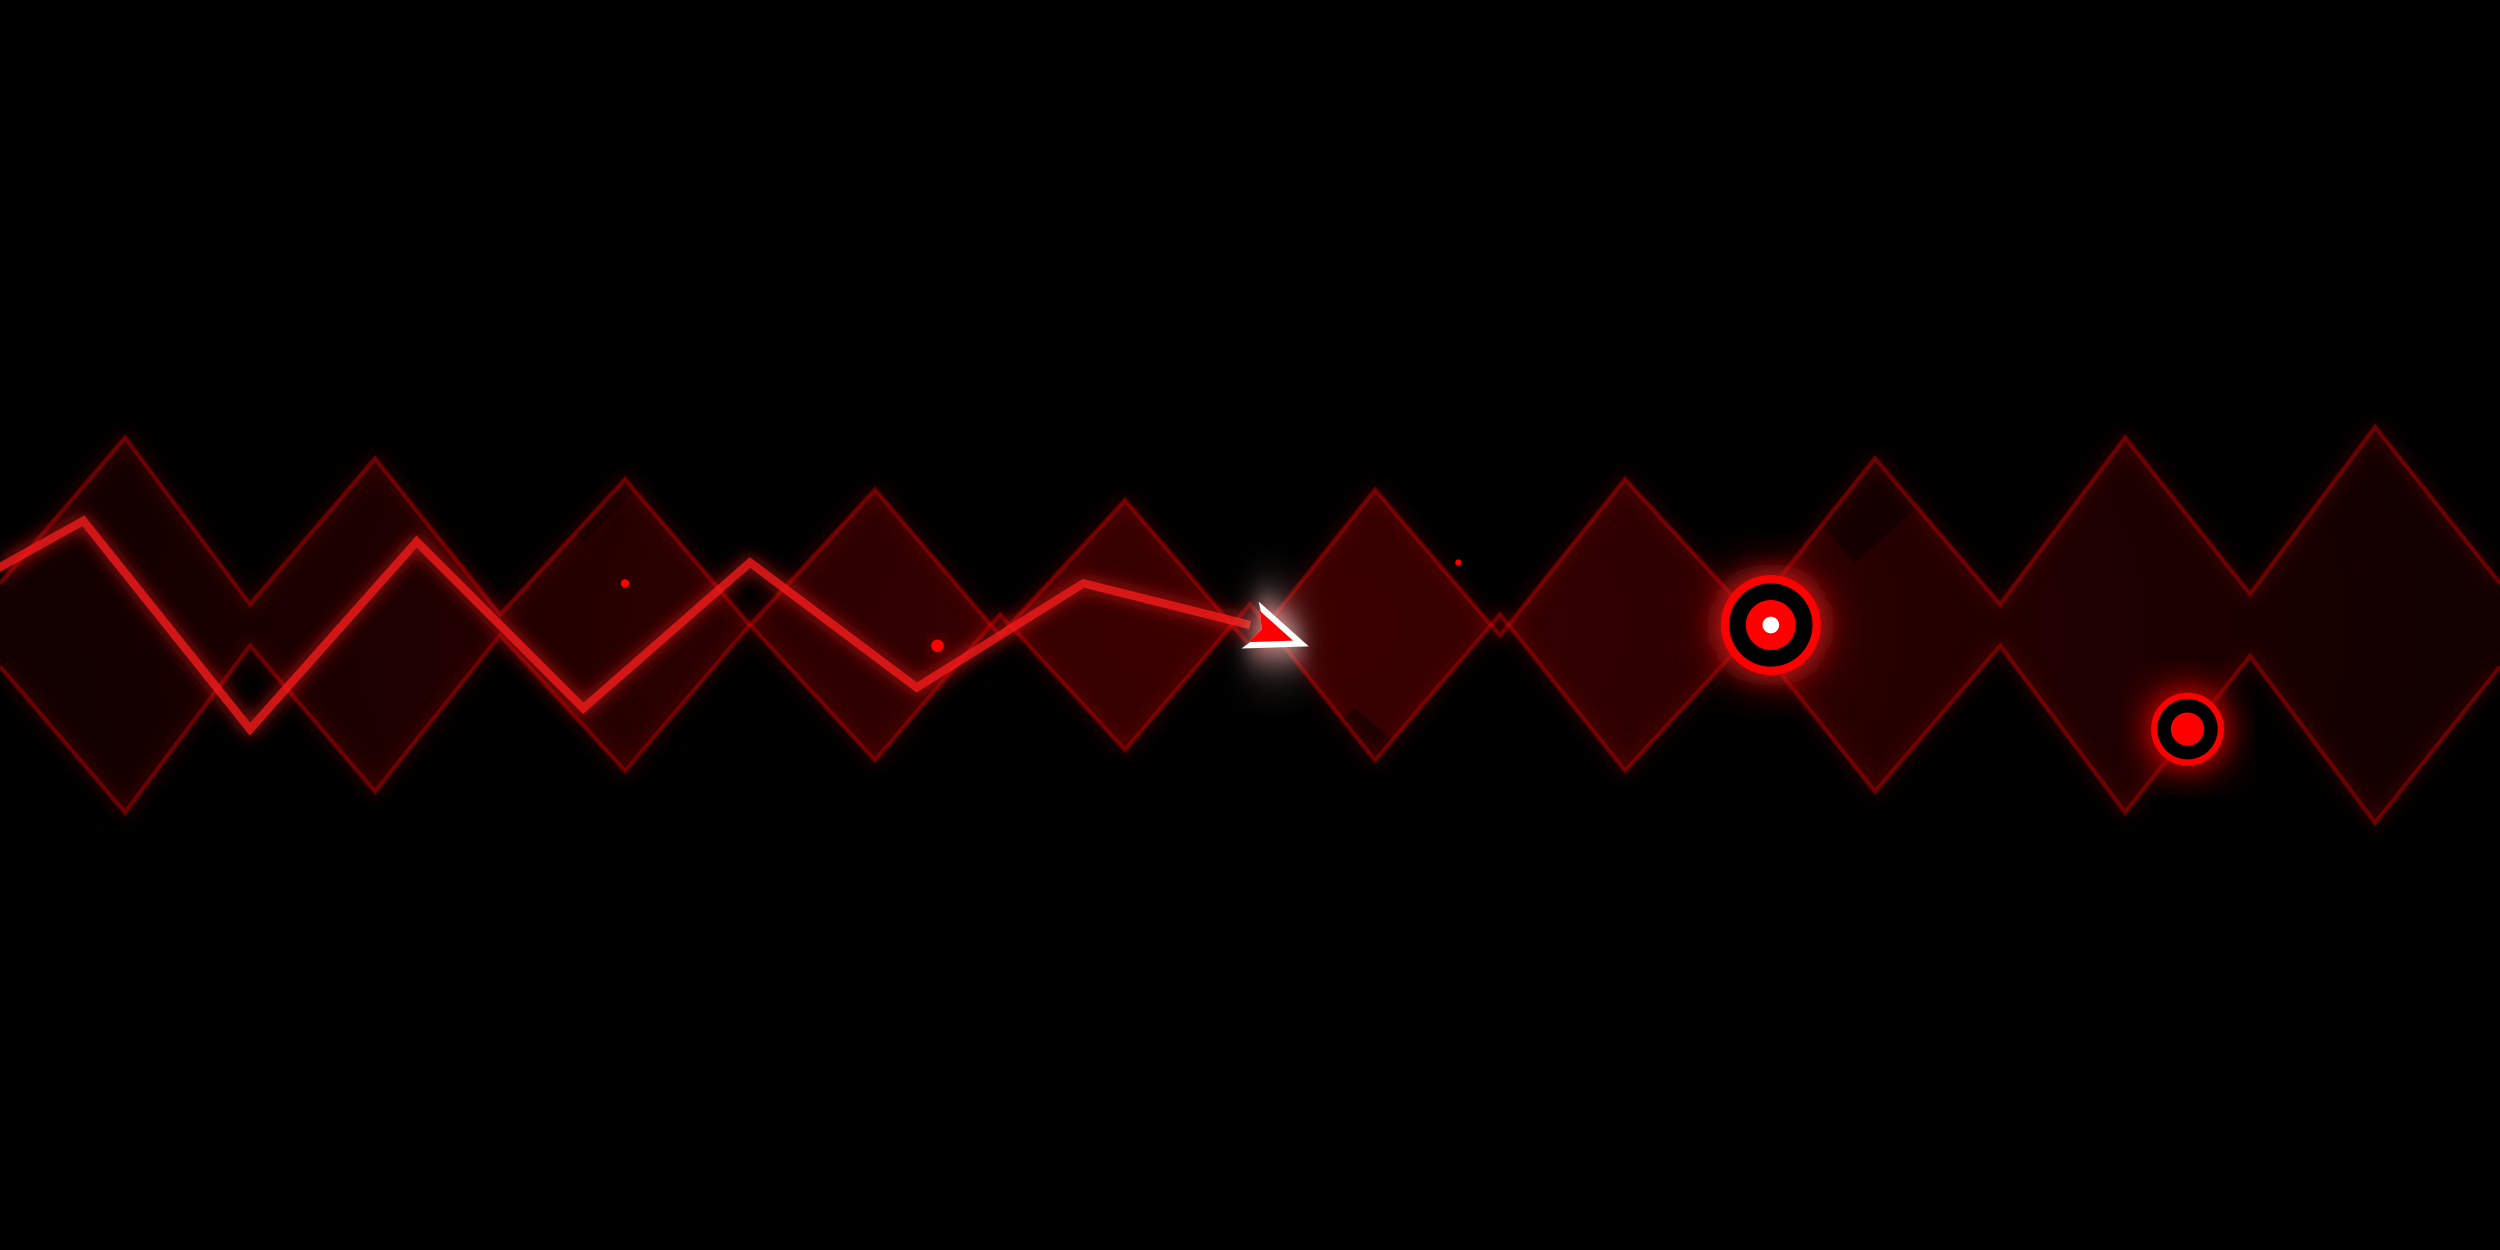
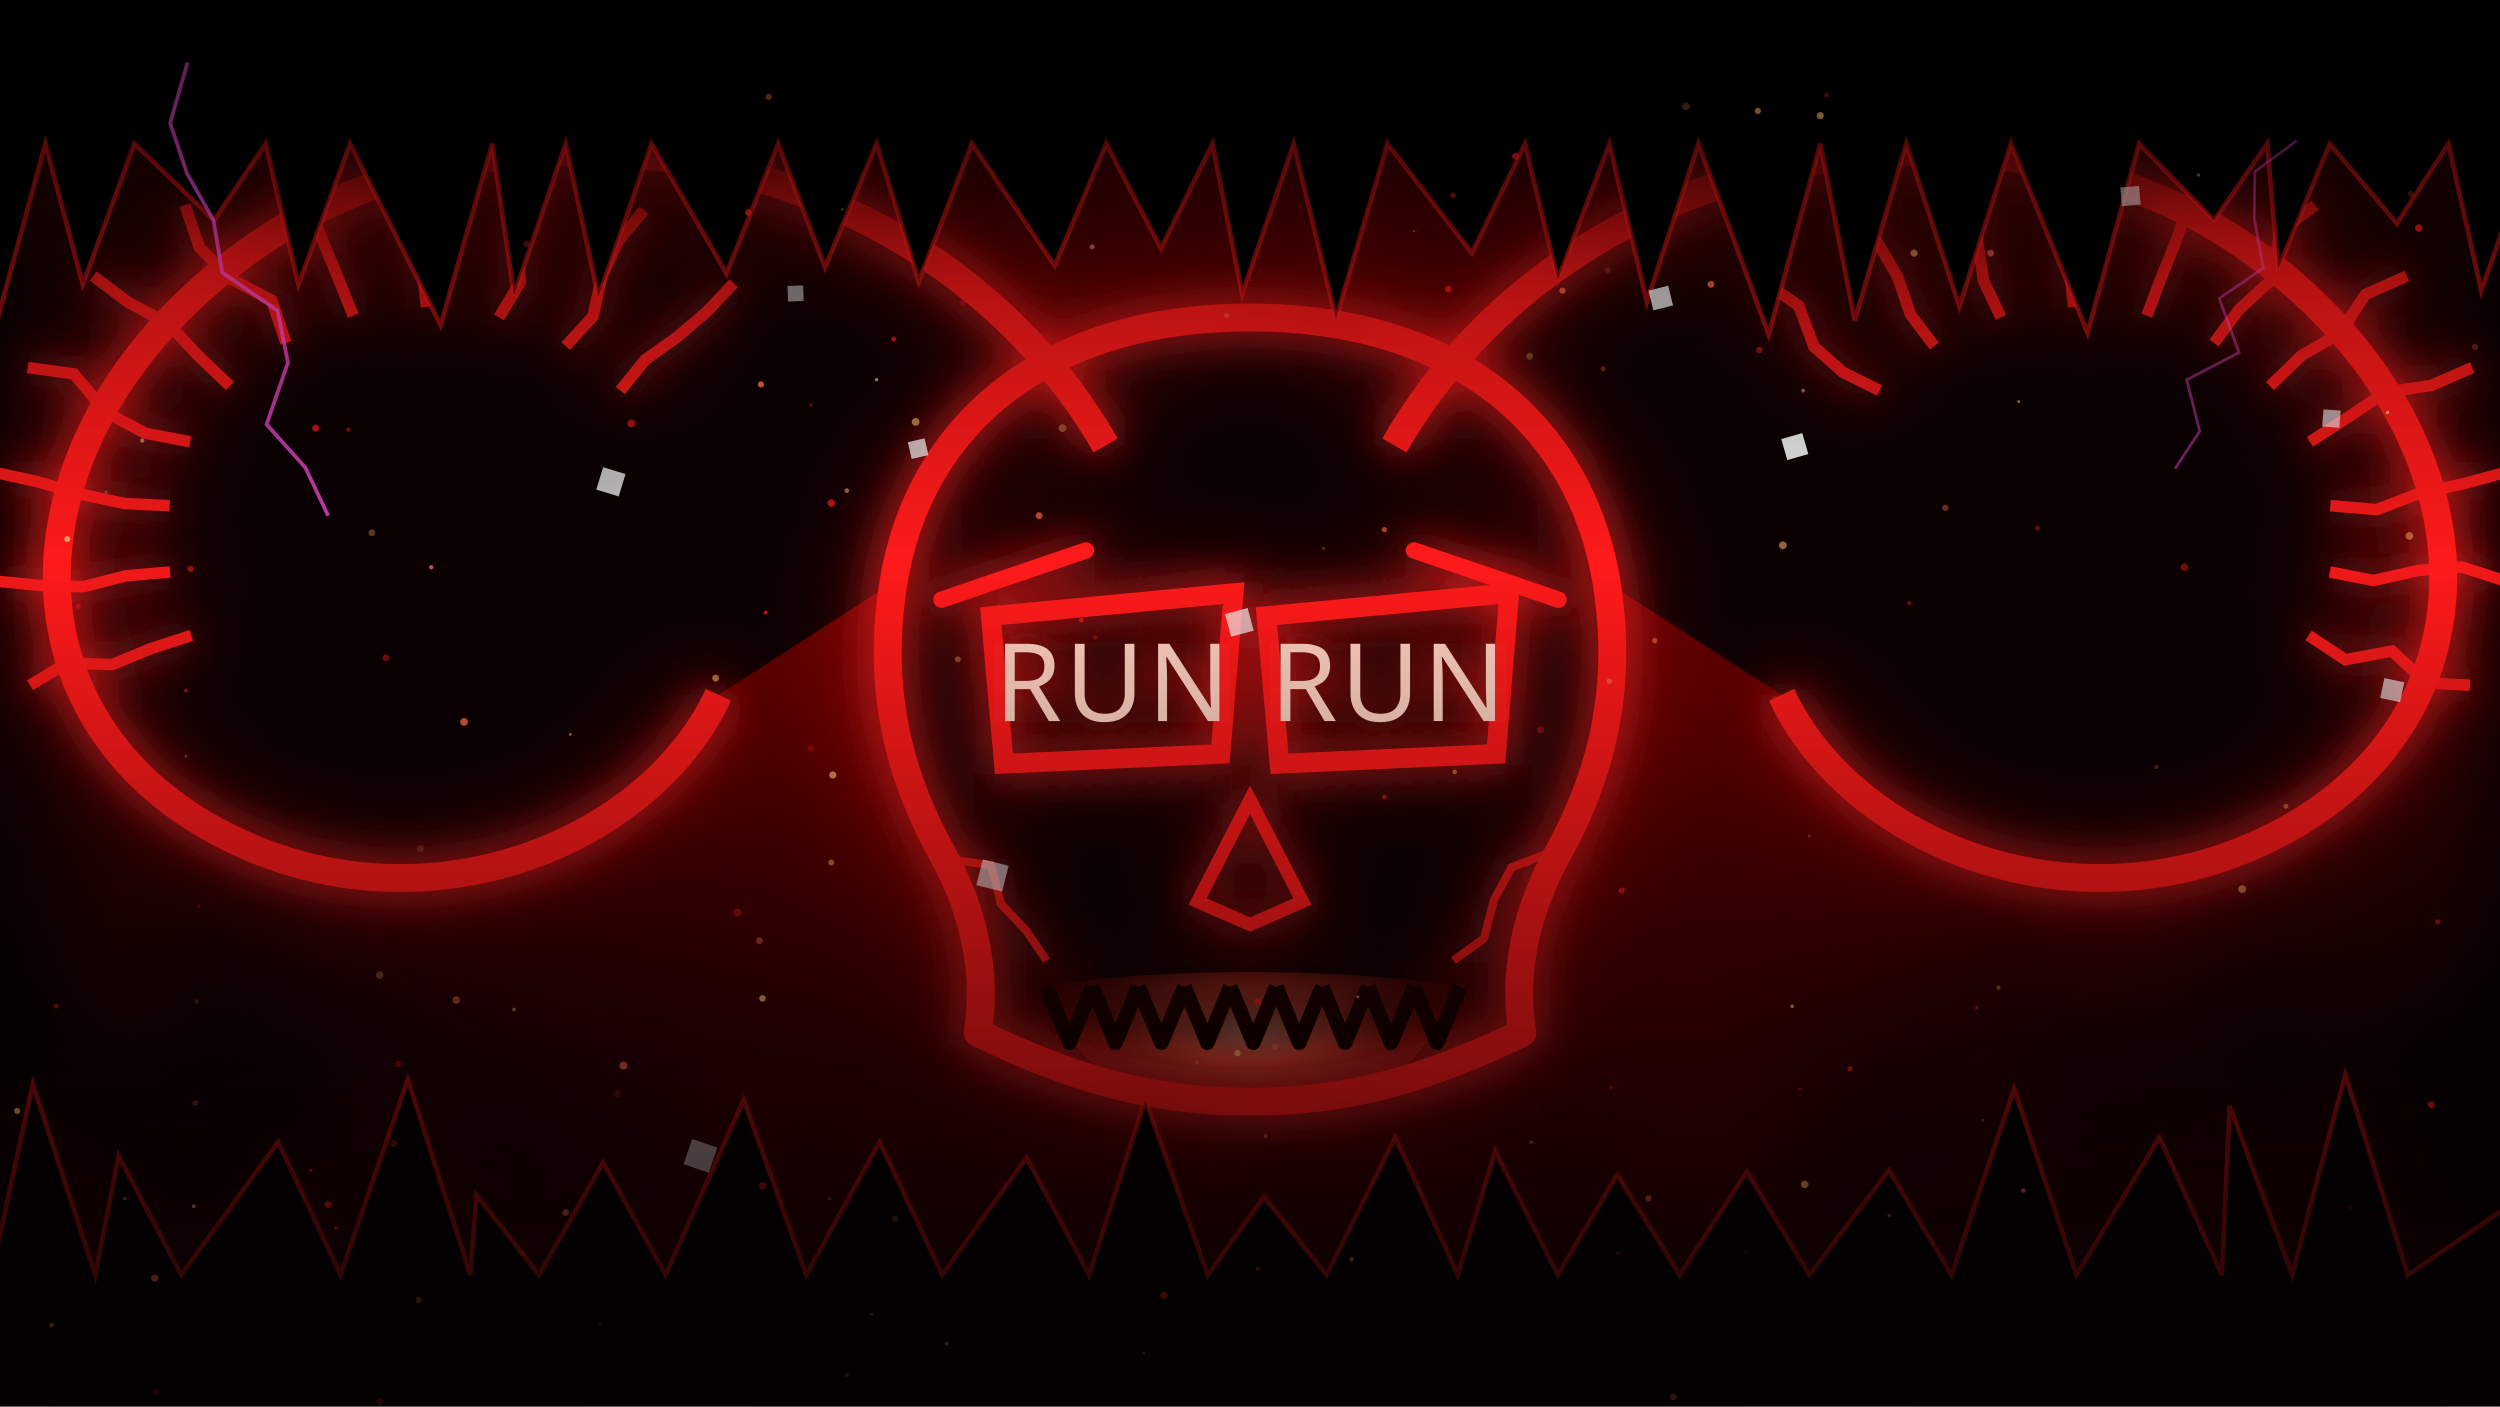
- <svg xmlns="http://www.w3.org/2000/svg" viewBox="0 0 1200 600" width="100%" height="100%">
+ <svg xmlns="http://www.w3.org/2000/svg" class="art art--slaughterhouse" viewBox="0 0 1600 900" preserveAspectRatio="xMidYMid slice" role="img" aria-label="A vast horned skull in red neon on black, the word RUN burning in each eye socket, jagged cave teeth closing in from above and below">
  <defs>
-     <radialGradient id="hellGlow" cx="50%" cy="50%" r="75%">
-       <stop offset="0%" stop-color="#3d0000" />
-       <stop offset="60%" stop-color="#140000" />
-       <stop offset="100%" stop-color="#050000" />
+     <radialGradient id="sh-glow" cx="50%" cy="46%" r="62%">
+       <stop offset="0%" stop-color="#e01414" stop-opacity="0.5" />
+       <stop offset="30%" stop-color="#8f0000" stop-opacity="0.62" />
+       <stop offset="66%" stop-color="#4a0006" stop-opacity="0.5" />
+       <stop offset="100%" stop-color="#000000" stop-opacity="0" />
    </radialGradient>
-     <filter id="neonGlow" x="-50%" y="-50%" width="200%" height="200%">
-       <feGaussianBlur in="SourceGraphic" stdDeviation="6" result="blur1" />
-       <feGaussianBlur in="SourceGraphic" stdDeviation="12" result="blur2" />
-       <feMerge>
-         <feMergeNode in="blur2" />
-         <feMergeNode in="blur1" />
-         <feMergeNode in="SourceGraphic" />
-       </feMerge>
+     <radialGradient id="sh-maw" cx="50%" cy="40%" r="60%">
+       <stop offset="0%" stop-color="#ffd0b0" />
+       <stop offset="34%" stop-color="#ff6a4a" />
+       <stop offset="100%" stop-color="#8f0000" stop-opacity="0.1" />
+     </radialGradient>
+     <linearGradient id="sh-vig" x1="0" y1="0" x2="0" y2="1">
+       <stop offset="0%" stop-color="#000000" stop-opacity="0.55" />
+       <stop offset="40%" stop-color="#000000" stop-opacity="0" />
+       <stop offset="100%" stop-color="#050101" stop-opacity="0.8" />
+     </linearGradient>
+     <filter id="sh-neon" x="-30%" y="-30%" width="160%" height="160%">
+       <feGaussianBlur stdDeviation="13" />
    </filter>
-     <filter id="trailGlow" x="-50%" y="-50%" width="200%" height="200%">
-       <feGaussianBlur in="SourceGraphic" stdDeviation="4" result="blur" />
-       <feMerge>
-         <feMergeNode in="blur" />
-         <feMergeNode in="SourceGraphic" />
-       </feMerge>
+     <filter id="sh-bloom" x="-40%" y="-40%" width="180%" height="180%">
+       <feGaussianBlur stdDeviation="30" />
+     </filter>
+     <filter id="sh-fine">
+       <feGaussianBlur stdDeviation="3" />
    </filter>
  </defs>
-   <rect width="1200" height="600" fill="url(#hellGlow)" />
-   <path d="M0,0 L0,220 L150,140 L280,260 L420,120 L580,250 L750,110 L890,270 L1050,130 L1200,240 L1200,0 Z" fill="#080000" opacity="0.6" />
-   <path d="M0,600 L0,380 L180,470 L320,350 L480,490 L650,340 L820,480 L960,350 L1100,470 L1200,360 L1200,600 Z" fill="#080000" opacity="0.6" />
-   <path d="M0,0 L0,280 L60,210 L120,290 L180,220 L240,295 L300,230 L360,300 L420,235 L480,305 L540,240 L600,310 L660,235 L720,305 L780,230 L840,295 L900,220 L960,290 L1020,210 L1080,285 L1140,205 L1200,280 L1200,0 Z" fill="#000000" />
-   <path d="M0,600 L0,320 L60,390 L120,310 L180,380 L240,305 L300,370 L360,300 L420,365 L480,295 L540,360 L600,290 L660,365 L720,295 L780,370 L840,305 L900,380 L960,310 L1020,390 L1080,315 L1140,395 L1200,320 L1200,600 Z" fill="#000000" />
-   <path d="M0,280 L60,210 L120,290 L180,220 L240,295 L300,230 L360,300 L420,235 L480,305 L540,240 L600,310 L660,235 L720,305 L780,230 L840,295 L900,220 L960,290 L1020,210 L1080,285 L1140,205 L1200,280" fill="none" stroke="#ff0000" stroke-width="2" opacity="0.4" filter="url(#trailGlow)" />
-   <path d="M0,320 L60,390 L120,310 L180,380 L240,305 L300,370 L360,300 L420,365 L480,295 L540,360 L600,290 L660,365 L720,295 L780,370 L840,305 L900,380 L960,310 L1020,390 L1080,315 L1140,395 L1200,320" fill="none" stroke="#ff0000" stroke-width="2" opacity="0.4" filter="url(#trailGlow)" />
-   <g transform="translate(850, 300)" filter="url(#neonGlow)">
-     <circle cx="0" cy="0" r="22" fill="#000000" stroke="#ff0000" stroke-width="4" />
-     <circle cx="0" cy="0" r="12" fill="#ff0000" />
-     <circle cx="0" cy="0" r="4" fill="#ffffff" />
-   </g>
-   <g transform="translate(1050, 350)" filter="url(#neonGlow)">
-     <circle cx="0" cy="0" r="16" fill="#000000" stroke="#ff0000" stroke-width="3" />
-     <circle cx="0" cy="0" r="8" fill="#ff0000" />
-   </g>
-   <polyline points="-50,300 40,250 120,350 200,260 280,340 360,270 440,330 520,280 600,300" fill="none" stroke="#ff1a1a" stroke-width="4" filter="url(#trailGlow)" opacity="0.8" />
-   <g transform="translate(600, 300) rotate(20)" filter="url(#neonGlow)">
-     <polygon points="0,-12 30,0 0,12 8,0" fill="#ffffff" />
-     <polygon points="2,-8 22,0 2,8 6,0" fill="#ff0000" />
-   </g>
-   <circle cx="300" cy="280" r="2" fill="#ff0000" filter="url(#neonGlow)" />
-   <circle cx="450" cy="310" r="3" fill="#ff0000" filter="url(#neonGlow)" />
-   <circle cx="700" cy="270" r="1.5" fill="#ff0000" filter="url(#neonGlow)" />
+   <rect width="1600" height="900" fill="#050101" />
+   <rect width="1600" height="900" fill="url(#sh-glow)" />
+   <g opacity="0.5" filter="url(#sh-bloom)">
+     <ellipse cx="77" cy="544" rx="34" ry="154" fill="#8f0000" opacity="0.33" />
+     <ellipse cx="1090" cy="711" rx="60" ry="100" fill="#8f0000" opacity="0.33" />
+     <ellipse cx="1547" cy="487" rx="82" ry="92" fill="#8f0000" opacity="0.14" />
+     <ellipse cx="688" cy="280" rx="90" ry="158" fill="#8f0000" opacity="0.20" />
+     <ellipse cx="862" cy="141" rx="47" ry="195" fill="#8f0000" opacity="0.34" />
+     <ellipse cx="450" cy="333" rx="45" ry="95" fill="#8f0000" opacity="0.30" />
+     <ellipse cx="237" cy="441" rx="36" ry="80" fill="#8f0000" opacity="0.29" />
+     <ellipse cx="556" cy="328" rx="41" ry="183" fill="#8f0000" opacity="0.34" />
+     <ellipse cx="226" cy="137" rx="56" ry="90" fill="#8f0000" opacity="0.14" />
+     <ellipse cx="1180" cy="511" rx="80" ry="129" fill="#8f0000" opacity="0.26" />
+     <ellipse cx="567" cy="421" rx="38" ry="124" fill="#8f0000" opacity="0.28" />
+     <ellipse cx="1518" cy="539" rx="80" ry="122" fill="#8f0000" opacity="0.26" />
+     <ellipse cx="605" cy="504" rx="77" ry="122" fill="#8f0000" opacity="0.17" />
+     <ellipse cx="1383" cy="588" rx="47" ry="105" fill="#8f0000" opacity="0.17" />
+   </g>
+   <g transform="translate(800,430) scale(1.05) translate(-800,-430)">
+     <path d="M712 292 C604 104 340 62 186 176 C32 290 34 476 198 540 C312 584 436 530 476 444 476 444 C444 512 330 552 234 508 C104 448 104 306 234 244 C378 176 596 232 692 356 Z" fill="#0b0102" />
+     <g transform="translate(1600,0) scale(-1,1)">
+       <path d="M712 292 C604 104 340 62 186 176 C32 290 34 476 198 540 C312 584 436 530 476 444 476 444 C444 512 330 552 234 508 C104 448 104 306 234 244 C378 176 596 232 692 356 Z" fill="#0b0102" />
+     </g>
+     <path d="M800 214 C672 214 596 282 582 380 C572 448 590 500 612 540 C632 576 640 614 634 650 C692 678 740 692 800 692 C860 692 908 678 966 650 C960 614 968 576 988 540 C1010 500 1028 448 1018 380 C1004 282 928 214 800 214 Z" fill="#0b0102" />
+     <path d="M642 396 L790 382 L782 480 L650 486 Z" fill="#050000" />
+     <path d="M810 396 L958 382 L950 480 L818 486 Z" fill="#050000" />
+     <path d="M800 508 L768 570 L800 584 L832 570 Z" fill="#050000" />
+     <path d="M676 622 C730 610 870 610 924 622 C908 674 866 702 800 702 C734 702 692 674 676 622 Z" fill="url(#sh-maw)" opacity="0.95" />
+   </g>
+   <g transform="translate(800,430) scale(1.05) translate(-800,-430)">
+     <g filter="url(#sh-bloom)" opacity="0.7">
+       <path d="M712 292 C604 104 340 62 186 176 C32 290 34 476 198 540 C312 584 436 530 476 444 476 444 C444 512 330 552 234 508 C104 448 104 306 234 244 C378 176 596 232 692 356 Z" fill="none" stroke="#ff1a1a" stroke-width="17" stroke-linejoin="round" />
+       <path d="M56.4 438.1 L79.1 424.5 L106.4 425.6 L130.3 415.7 L154.8 407.8" fill="none" stroke="#ff1a1a" stroke-width="7" opacity="0.92" />
+       <path d="M34.9 374.6 L61.8 377.3 L88.7 378.1 L115.1 371.4 L141.8 369.1" fill="none" stroke="#ff1a1a" stroke-width="7" opacity="0.92" />
+       <path d="M34.4 308.3 L61.1 314.1 L87.3 321.7 L114.0 327.4 L141.5 328.7" fill="none" stroke="#ff1a1a" stroke-width="7" opacity="0.92" />
+       <path d="M55.0 244.5 L83.2 248.4 L102.5 271.6 L126.5 284.5 L154.0 289.8" fill="none" stroke="#ff1a1a" stroke-width="7" opacity="0.92" />
+       <path d="M94.9 188.7 L116.3 204.8 L140.4 217.6 L158.9 237.3 L178.3 255.8" fill="none" stroke="#ff1a1a" stroke-width="7" opacity="0.92" />
+       <path d="M150.8 145.5 L159.7 171.3 L178.0 190.1 L203.7 203.5 L212.4 229.5" fill="none" stroke="#ff1a1a" stroke-width="7" opacity="0.92" />
+       <path d="M218.1 118.3 L225.7 142.5 L234.4 166.2 L244.0 189.5 L253.4 212.9" fill="none" stroke="#ff1a1a" stroke-width="7" opacity="0.92" />
+       <path d="M291.2 109.6 L289.0 134.4 L286.3 159.2 L295.2 183.2 L298.0 207.6" fill="none" stroke="#ff1a1a" stroke-width="7" opacity="0.92" />
+       <path d="M364.0 120.0 L364.7 144.9 L351.7 166.6 L355.3 192.2 L342.3 213.9" fill="none" stroke="#ff1a1a" stroke-width="7" opacity="0.92" />
+       <path d="M430.6 148.6 L415.1 167.3 L404.9 189.0 L399.5 213.4 L382.9 231.4" fill="none" stroke="#ff1a1a" stroke-width="7" opacity="0.92" />
+       <path d="M485.3 193.1 L468.9 210.5 L450.8 225.9 L431.3 239.8 L416.2 258.5" fill="none" stroke="#ff1a1a" stroke-width="7" opacity="0.92" />
+       <g transform="translate(1600,0) scale(-1,1)">
+         <path d="M712 292 C604 104 340 62 186 176 C32 290 34 476 198 540 C312 584 436 530 476 444 476 444 C444 512 330 552 234 508 C104 448 104 306 234 244 C378 176 596 232 692 356 Z" fill="none" stroke="#ff1a1a" stroke-width="17" stroke-linejoin="round" />
+         <path d="M56.4 438.1 L82.9 436.8 L103.9 417.3 L132.4 422.6 L154.8 407.8" fill="none" stroke="#ff1a1a" stroke-width="7" opacity="0.92" />
+         <path d="M34.9 374.6 L61.3 366.1 L88.1 368.2 L115.3 374.3 L141.8 369.1" fill="none" stroke="#ff1a1a" stroke-width="7" opacity="0.92" />
+         <path d="M34.4 308.3 L60.8 315.4 L87.4 321.2 L113.3 331.1 L141.5 328.7" fill="none" stroke="#ff1a1a" stroke-width="7" opacity="0.92" />
+         <path d="M55.0 244.5 L80.0 255.4 L108.0 259.6 L130.9 274.9 L154.0 289.8" fill="none" stroke="#ff1a1a" stroke-width="7" opacity="0.92" />
+         <path d="M94.9 188.7 L120.2 200.0 L135.5 223.6 L159.0 237.1 L178.3 255.8" fill="none" stroke="#ff1a1a" stroke-width="7" opacity="0.92" />
+         <path d="M150.8 145.5 L172.4 161.9 L177.1 190.8 L196.8 208.7 L212.4 229.5" fill="none" stroke="#ff1a1a" stroke-width="7" opacity="0.92" />
+         <path d="M218.1 118.3 L227.0 142.0 L235.0 165.9 L244.4 189.3 L253.4 212.9" fill="none" stroke="#ff1a1a" stroke-width="7" opacity="0.92" />
+         <path d="M291.2 109.6 L298.9 133.7 L286.4 159.2 L300.7 182.8 L298.0 207.6" fill="none" stroke="#ff1a1a" stroke-width="7" opacity="0.92" />
+         <path d="M364.0 120.0 L363.8 144.7 L356.4 167.7 L352.9 191.6 L342.3 213.9" fill="none" stroke="#ff1a1a" stroke-width="7" opacity="0.92" />
+         <path d="M430.6 148.6 L417.3 168.6 L405.3 189.2 L397.4 212.2 L382.9 231.4" fill="none" stroke="#ff1a1a" stroke-width="7" opacity="0.92" />
+         <path d="M485.3 193.1 L465.5 206.9 L456.3 231.7 L438.5 247.5 L416.2 258.5" fill="none" stroke="#ff1a1a" stroke-width="7" opacity="0.92" />
+       </g>
+       <path d="M800 214 C672 214 596 282 582 380 C572 448 590 500 612 540 C632 576 640 614 634 650 C692 678 740 692 800 692 C860 692 908 678 966 650 C960 614 968 576 988 540 C1010 500 1028 448 1018 380 C1004 282 928 214 800 214 Z" fill="none" stroke="#ff1a1a" stroke-width="17" stroke-linejoin="round" />
+       <path d="M642 396 L790 382 L782 480 L650 486 Z" fill="none" stroke="#ff1a1a" stroke-width="12" />
+       <path d="M810 396 L958 382 L950 480 L818 486 Z" fill="none" stroke="#ff1a1a" stroke-width="12" />
+       <path d="M612 386 L700 356 M988 386 L900 356" stroke="#ff1a1a" stroke-width="10" fill="none" stroke-linecap="round" />
+       <path d="M800 508 L768 570 L800 584 L832 570 Z" fill="none" stroke="#ff1a1a" stroke-width="8" />
+       <path d="M606.0 520.0 L612.0 543.7 L642.1 547.8 L648.2 571.5 L663.5 587.6 L676.0 606.0" fill="none" stroke="#ff1a1a" stroke-width="5" opacity="0.85" />
+       <path d="M994.0 520.0 L983.4 539.9 L959.5 549.1 L948.7 569.0 L942.6 592.5 L924.0 606.0" fill="none" stroke="#ff1a1a" stroke-width="5" opacity="0.85" />
+       <path d="M676 622 L690 656 L704 622 M704 622 L718 656 L732 622 M732 622 L746 656 L760 622 M760 622 L774 656 L788 622 M788 622 L802 656 L816 622 M816 622 L830 656 L844 622 M844 622 L858 656 L872 622 M872 622 L886 656 L900 622 M900 622 L914 656 L928 622" fill="none" stroke="#1a0000" stroke-width="9" stroke-linejoin="round" />
+     </g>
+   </g>
+   <g transform="translate(800,430) scale(1.05) translate(-800,-430)">
+     <g filter="url(#sh-neon)" opacity="0.95">
+       <path d="M712 292 C604 104 340 62 186 176 C32 290 34 476 198 540 C312 584 436 530 476 444 476 444 C444 512 330 552 234 508 C104 448 104 306 234 244 C378 176 596 232 692 356 Z" fill="none" stroke="#ff1a1a" stroke-width="17" stroke-linejoin="round" />
+       <path d="M56.4 438.1 L79.1 424.5 L106.4 425.6 L130.3 415.7 L154.8 407.8" fill="none" stroke="#ff1a1a" stroke-width="7" opacity="0.92" />
+       <path d="M34.9 374.6 L61.8 377.3 L88.7 378.1 L115.1 371.4 L141.8 369.1" fill="none" stroke="#ff1a1a" stroke-width="7" opacity="0.92" />
+       <path d="M34.4 308.3 L61.1 314.1 L87.3 321.7 L114.0 327.4 L141.5 328.7" fill="none" stroke="#ff1a1a" stroke-width="7" opacity="0.92" />
+       <path d="M55.0 244.5 L83.2 248.4 L102.5 271.6 L126.5 284.5 L154.0 289.8" fill="none" stroke="#ff1a1a" stroke-width="7" opacity="0.92" />
+       <path d="M94.9 188.7 L116.3 204.8 L140.4 217.6 L158.9 237.3 L178.3 255.8" fill="none" stroke="#ff1a1a" stroke-width="7" opacity="0.92" />
+       <path d="M150.8 145.5 L159.7 171.3 L178.0 190.1 L203.7 203.5 L212.4 229.5" fill="none" stroke="#ff1a1a" stroke-width="7" opacity="0.92" />
+       <path d="M218.1 118.3 L225.7 142.5 L234.4 166.2 L244.0 189.5 L253.4 212.9" fill="none" stroke="#ff1a1a" stroke-width="7" opacity="0.92" />
+       <path d="M291.2 109.6 L289.0 134.4 L286.3 159.2 L295.2 183.2 L298.0 207.6" fill="none" stroke="#ff1a1a" stroke-width="7" opacity="0.92" />
+       <path d="M364.0 120.0 L364.7 144.9 L351.7 166.6 L355.3 192.2 L342.3 213.9" fill="none" stroke="#ff1a1a" stroke-width="7" opacity="0.92" />
+       <path d="M430.6 148.6 L415.1 167.3 L404.9 189.0 L399.5 213.4 L382.9 231.4" fill="none" stroke="#ff1a1a" stroke-width="7" opacity="0.92" />
+       <path d="M485.3 193.1 L468.9 210.5 L450.8 225.9 L431.3 239.8 L416.2 258.5" fill="none" stroke="#ff1a1a" stroke-width="7" opacity="0.92" />
+       <g transform="translate(1600,0) scale(-1,1)">
+         <path d="M712 292 C604 104 340 62 186 176 C32 290 34 476 198 540 C312 584 436 530 476 444 476 444 C444 512 330 552 234 508 C104 448 104 306 234 244 C378 176 596 232 692 356 Z" fill="none" stroke="#ff1a1a" stroke-width="17" stroke-linejoin="round" />
+         <path d="M56.4 438.1 L82.9 436.8 L103.9 417.3 L132.4 422.6 L154.8 407.8" fill="none" stroke="#ff1a1a" stroke-width="7" opacity="0.92" />
+         <path d="M34.9 374.6 L61.3 366.1 L88.1 368.2 L115.3 374.3 L141.8 369.1" fill="none" stroke="#ff1a1a" stroke-width="7" opacity="0.92" />
+         <path d="M34.4 308.3 L60.8 315.4 L87.4 321.2 L113.3 331.1 L141.5 328.7" fill="none" stroke="#ff1a1a" stroke-width="7" opacity="0.92" />
+         <path d="M55.0 244.5 L80.0 255.4 L108.0 259.6 L130.9 274.9 L154.0 289.8" fill="none" stroke="#ff1a1a" stroke-width="7" opacity="0.92" />
+         <path d="M94.9 188.7 L120.2 200.0 L135.5 223.6 L159.0 237.1 L178.3 255.8" fill="none" stroke="#ff1a1a" stroke-width="7" opacity="0.92" />
+         <path d="M150.8 145.5 L172.4 161.9 L177.1 190.8 L196.8 208.7 L212.4 229.5" fill="none" stroke="#ff1a1a" stroke-width="7" opacity="0.92" />
+         <path d="M218.1 118.3 L227.0 142.0 L235.0 165.9 L244.4 189.3 L253.4 212.9" fill="none" stroke="#ff1a1a" stroke-width="7" opacity="0.92" />
+         <path d="M291.2 109.6 L298.9 133.7 L286.4 159.2 L300.7 182.8 L298.0 207.6" fill="none" stroke="#ff1a1a" stroke-width="7" opacity="0.92" />
+         <path d="M364.0 120.0 L363.8 144.7 L356.4 167.7 L352.9 191.6 L342.3 213.9" fill="none" stroke="#ff1a1a" stroke-width="7" opacity="0.92" />
+         <path d="M430.6 148.6 L417.3 168.6 L405.3 189.2 L397.4 212.2 L382.9 231.4" fill="none" stroke="#ff1a1a" stroke-width="7" opacity="0.92" />
+         <path d="M485.3 193.1 L465.5 206.9 L456.3 231.7 L438.5 247.5 L416.2 258.5" fill="none" stroke="#ff1a1a" stroke-width="7" opacity="0.92" />
+       </g>
+       <path d="M800 214 C672 214 596 282 582 380 C572 448 590 500 612 540 C632 576 640 614 634 650 C692 678 740 692 800 692 C860 692 908 678 966 650 C960 614 968 576 988 540 C1010 500 1028 448 1018 380 C1004 282 928 214 800 214 Z" fill="none" stroke="#ff1a1a" stroke-width="17" stroke-linejoin="round" />
+       <path d="M642 396 L790 382 L782 480 L650 486 Z" fill="none" stroke="#ff1a1a" stroke-width="12" />
+       <path d="M810 396 L958 382 L950 480 L818 486 Z" fill="none" stroke="#ff1a1a" stroke-width="12" />
+       <path d="M612 386 L700 356 M988 386 L900 356" stroke="#ff1a1a" stroke-width="10" fill="none" stroke-linecap="round" />
+       <path d="M800 508 L768 570 L800 584 L832 570 Z" fill="none" stroke="#ff1a1a" stroke-width="8" />
+       <path d="M606.0 520.0 L612.0 543.7 L642.1 547.8 L648.2 571.5 L663.5 587.6 L676.0 606.0" fill="none" stroke="#ff1a1a" stroke-width="5" opacity="0.85" />
+       <path d="M994.0 520.0 L983.4 539.9 L959.5 549.1 L948.7 569.0 L942.6 592.5 L924.0 606.0" fill="none" stroke="#ff1a1a" stroke-width="5" opacity="0.85" />
+       <path d="M676 622 L690 656 L704 622 M704 622 L718 656 L732 622 M732 622 L746 656 L760 622 M760 622 L774 656 L788 622 M788 622 L802 656 L816 622 M816 622 L830 656 L844 622 M844 622 L858 656 L872 622 M872 622 L886 656 L900 622 M900 622 L914 656 L928 622" fill="none" stroke="#1a0000" stroke-width="9" stroke-linejoin="round" />
+     </g>
+   </g>
+   <g transform="translate(800,430) scale(1.05) translate(-800,-430)">
+     <path d="M712 292 C604 104 340 62 186 176 C32 290 34 476 198 540 C312 584 436 530 476 444 476 444 C444 512 330 552 234 508 C104 448 104 306 234 244 C378 176 596 232 692 356 Z" fill="none" stroke="#ff1a1a" stroke-width="17" stroke-linejoin="round" />
+     <path d="M56.4 438.1 L79.1 424.5 L106.4 425.6 L130.3 415.7 L154.8 407.8" fill="none" stroke="#ff1a1a" stroke-width="7" opacity="0.92" />
+     <path d="M34.9 374.6 L61.8 377.3 L88.7 378.1 L115.1 371.4 L141.8 369.1" fill="none" stroke="#ff1a1a" stroke-width="7" opacity="0.92" />
+     <path d="M34.4 308.3 L61.1 314.1 L87.3 321.7 L114.0 327.4 L141.5 328.7" fill="none" stroke="#ff1a1a" stroke-width="7" opacity="0.92" />
+     <path d="M55.0 244.5 L83.2 248.4 L102.5 271.6 L126.5 284.5 L154.0 289.8" fill="none" stroke="#ff1a1a" stroke-width="7" opacity="0.92" />
+     <path d="M94.9 188.7 L116.3 204.8 L140.4 217.6 L158.9 237.3 L178.3 255.8" fill="none" stroke="#ff1a1a" stroke-width="7" opacity="0.92" />
+     <path d="M150.8 145.5 L159.7 171.3 L178.0 190.1 L203.7 203.5 L212.4 229.5" fill="none" stroke="#ff1a1a" stroke-width="7" opacity="0.92" />
+     <path d="M218.1 118.3 L225.7 142.5 L234.4 166.2 L244.0 189.5 L253.4 212.9" fill="none" stroke="#ff1a1a" stroke-width="7" opacity="0.92" />
+     <path d="M291.2 109.6 L289.0 134.4 L286.3 159.2 L295.2 183.2 L298.0 207.6" fill="none" stroke="#ff1a1a" stroke-width="7" opacity="0.92" />
+     <path d="M364.0 120.0 L364.7 144.9 L351.7 166.6 L355.3 192.2 L342.3 213.9" fill="none" stroke="#ff1a1a" stroke-width="7" opacity="0.92" />
+     <path d="M430.6 148.6 L415.1 167.3 L404.9 189.0 L399.5 213.4 L382.9 231.4" fill="none" stroke="#ff1a1a" stroke-width="7" opacity="0.92" />
+     <path d="M485.3 193.1 L468.9 210.5 L450.8 225.9 L431.3 239.8 L416.2 258.5" fill="none" stroke="#ff1a1a" stroke-width="7" opacity="0.92" />
+     <g transform="translate(1600,0) scale(-1,1)">
+       <path d="M712 292 C604 104 340 62 186 176 C32 290 34 476 198 540 C312 584 436 530 476 444 476 444 C444 512 330 552 234 508 C104 448 104 306 234 244 C378 176 596 232 692 356 Z" fill="none" stroke="#ff1a1a" stroke-width="17" stroke-linejoin="round" />
+       <path d="M56.4 438.1 L82.9 436.8 L103.9 417.3 L132.4 422.6 L154.8 407.8" fill="none" stroke="#ff1a1a" stroke-width="7" opacity="0.92" />
+       <path d="M34.9 374.6 L61.3 366.1 L88.1 368.2 L115.3 374.3 L141.8 369.1" fill="none" stroke="#ff1a1a" stroke-width="7" opacity="0.92" />
+       <path d="M34.4 308.3 L60.8 315.4 L87.4 321.2 L113.3 331.1 L141.5 328.7" fill="none" stroke="#ff1a1a" stroke-width="7" opacity="0.92" />
+       <path d="M55.0 244.5 L80.0 255.4 L108.0 259.6 L130.9 274.9 L154.0 289.8" fill="none" stroke="#ff1a1a" stroke-width="7" opacity="0.92" />
+       <path d="M94.9 188.7 L120.2 200.0 L135.5 223.6 L159.0 237.1 L178.3 255.8" fill="none" stroke="#ff1a1a" stroke-width="7" opacity="0.92" />
+       <path d="M150.8 145.5 L172.4 161.9 L177.1 190.8 L196.8 208.7 L212.4 229.5" fill="none" stroke="#ff1a1a" stroke-width="7" opacity="0.92" />
+       <path d="M218.1 118.3 L227.0 142.0 L235.0 165.9 L244.4 189.3 L253.4 212.9" fill="none" stroke="#ff1a1a" stroke-width="7" opacity="0.92" />
+       <path d="M291.2 109.6 L298.9 133.7 L286.4 159.2 L300.7 182.8 L298.0 207.6" fill="none" stroke="#ff1a1a" stroke-width="7" opacity="0.92" />
+       <path d="M364.0 120.0 L363.8 144.7 L356.4 167.7 L352.9 191.6 L342.3 213.9" fill="none" stroke="#ff1a1a" stroke-width="7" opacity="0.92" />
+       <path d="M430.6 148.6 L417.3 168.6 L405.3 189.2 L397.4 212.2 L382.9 231.4" fill="none" stroke="#ff1a1a" stroke-width="7" opacity="0.92" />
+       <path d="M485.3 193.1 L465.5 206.9 L456.3 231.7 L438.5 247.5 L416.2 258.5" fill="none" stroke="#ff1a1a" stroke-width="7" opacity="0.92" />
+     </g>
+     <path d="M800 214 C672 214 596 282 582 380 C572 448 590 500 612 540 C632 576 640 614 634 650 C692 678 740 692 800 692 C860 692 908 678 966 650 C960 614 968 576 988 540 C1010 500 1028 448 1018 380 C1004 282 928 214 800 214 Z" fill="none" stroke="#ff1a1a" stroke-width="17" stroke-linejoin="round" />
+     <path d="M642 396 L790 382 L782 480 L650 486 Z" fill="none" stroke="#ff1a1a" stroke-width="12" />
+     <path d="M810 396 L958 382 L950 480 L818 486 Z" fill="none" stroke="#ff1a1a" stroke-width="12" />
+     <path d="M612 386 L700 356 M988 386 L900 356" stroke="#ff1a1a" stroke-width="10" fill="none" stroke-linecap="round" />
+     <path d="M800 508 L768 570 L800 584 L832 570 Z" fill="none" stroke="#ff1a1a" stroke-width="8" />
+     <path d="M606.0 520.0 L612.0 543.7 L642.1 547.8 L648.2 571.5 L663.5 587.6 L676.0 606.0" fill="none" stroke="#ff1a1a" stroke-width="5" opacity="0.85" />
+     <path d="M994.0 520.0 L983.4 539.9 L959.5 549.1 L948.7 569.0 L942.6 592.5 L924.0 606.0" fill="none" stroke="#ff1a1a" stroke-width="5" opacity="0.85" />
+     <path d="M676 622 L690 656 L704 622 M704 622 L718 656 L732 622 M732 622 L746 656 L760 622 M760 622 L774 656 L788 622 M788 622 L802 656 L816 622 M816 622 L830 656 L844 622 M844 622 L858 656 L872 622 M872 622 L886 656 L900 622 M900 622 L914 656 L928 622" fill="none" stroke="#1a0000" stroke-width="9" stroke-linejoin="round" />
+   </g>
+   <g transform="translate(800,430) scale(1.05) translate(-800,-430)">
+     <text x="716" y="460" text-anchor="middle" font-family="Metal Mania, Impact, sans-serif" font-size="66" fill="#ff1a1a" filter="url(#sh-neon)" opacity="0.95">RUN</text>
+     <text x="716" y="460" text-anchor="middle" font-family="Metal Mania, Impact, sans-serif" font-size="66" fill="#ffd0c0" letter-spacing="2">RUN</text>
+   </g>
+   <g transform="translate(800,430) scale(1.05) translate(-800,-430)">
+     <text x="884" y="460" text-anchor="middle" font-family="Metal Mania, Impact, sans-serif" font-size="66" fill="#ff1a1a" filter="url(#sh-neon)" opacity="0.95">RUN</text>
+     <text x="884" y="460" text-anchor="middle" font-family="Metal Mania, Impact, sans-serif" font-size="66" fill="#ffd0c0" letter-spacing="2">RUN</text>
+   </g>
+   <g filter="url(#sh-bloom)" opacity="0.75">
+     <polygon points="-40,-57 -4,213 29,92 53,182 86,92 137,141 170,92 191,182 224,92 282,208 315,92 329,189 362,92 383,190 417,92 465,175 498,92 528,171 561,92 588,180 622,92 675,170 708,92 743,159 776,92 795,188 828,92 855,204 888,92 942,162 976,92 997,179 1030,92 1054,193 1087,92 1132,214 1165,92 1187,205 1220,92 1254,196 1287,92 1336,213 1369,92 1417,141 1451,92 1458,172 1491,92 1534,143 1567,92 1588,186 1621,92 1640,-57" fill="#000000" stroke="#ff1a1a" stroke-width="3" stroke-opacity="0.55" />
+     <polygon points="-40,974 21,694 61,816 76,740 116,816 178,731 218,816 261,691 301,816 305,765 345,816 386,744 426,816 476,704 516,816 563,731 603,816 657,741 697,816 733,704 773,816 809,766 849,816 893,728 933,816 957,737 997,816 1035,752 1075,816 1118,750 1158,816 1209,749 1249,816 1289,697 1329,816 1382,728 1422,816 1427,708 1467,816 1501,688 1541,816 1614,766 1654,816 1640,974" fill="#000000" stroke="#ff1a1a" stroke-width="3" stroke-opacity="0.55" />
+   </g>
+   <polygon points="-40,-57 -4,213 29,92 53,182 86,92 137,141 170,92 191,182 224,92 282,208 315,92 329,189 362,92 383,190 417,92 465,175 498,92 528,171 561,92 588,180 622,92 675,170 708,92 743,159 776,92 795,188 828,92 855,204 888,92 942,162 976,92 997,179 1030,92 1054,193 1087,92 1132,214 1165,92 1187,205 1220,92 1254,196 1287,92 1336,213 1369,92 1417,141 1451,92 1458,172 1491,92 1534,143 1567,92 1588,186 1621,92 1640,-57" fill="#000000" stroke="#ff1a1a" stroke-width="3" stroke-opacity="0.55" />
+   <polygon points="-40,974 21,694 61,816 76,740 116,816 178,731 218,816 261,691 301,816 305,765 345,816 386,744 426,816 476,704 516,816 563,731 603,816 657,741 697,816 733,704 773,816 809,766 849,816 893,728 933,816 957,737 997,816 1035,752 1075,816 1118,750 1158,816 1209,749 1249,816 1289,697 1329,816 1382,728 1422,816 1427,708 1467,816 1501,688 1541,816 1614,766 1654,816 1640,974" fill="#000000" stroke="#ff1a1a" stroke-width="3" stroke-opacity="0.55" />
+   <g stroke="#ff4de0" fill="none" opacity="0.75">
+     <path d="M120.0 40.0 L108.9 78.8 L119.6 110.8 L136.6 140.8 L142.2 174.4 L177.6 198.8 L184.3 232.0 L170.6 271.6 L195.4 299.2 L210.0 330.0" stroke-width="2.4" />
+     <path d="M1470.0 90.0 L1443.1 109.9 L1442.7 139.6 L1448.5 171.6 L1420.3 191.0 L1433.0 225.6 L1399.5 243.1 L1407.8 276.0 L1392.0 300.0" stroke-width="1.8" opacity="0.6" />
+   </g>
+   <g fill="#ffffff">
+     <rect x="1526" y="434" width="13" height="13" opacity="0.61" transform="rotate(12 1526 434)" />
+     <rect x="784" y="393" width="15" height="15" opacity="0.66" transform="rotate(-15 784 393)" />
+     <rect x="1140" y="281" width="14" height="14" opacity="0.91" transform="rotate(-16 1140 281)" />
+     <rect x="1487" y="262" width="11" height="11" opacity="0.61" transform="rotate(4 1487 262)" />
+     <rect x="386" y="299" width="15" height="15" opacity="0.74" transform="rotate(17 386 299)" />
+     <rect x="629" y="550" width="17" height="17" opacity="0.59" transform="rotate(14 629 550)" />
+     <rect x="504" y="183" width="10" height="10" opacity="0.55" transform="rotate(-2 504 183)" />
+     <rect x="443" y="729" width="17" height="17" opacity="0.56" transform="rotate(19 443 729)" />
+     <rect x="581" y="283" width="11" height="11" opacity="0.73" transform="rotate(-13 581 283)" />
+     <rect x="1055" y="186" width="13" height="13" opacity="0.81" transform="rotate(-14 1055 186)" />
+     <rect x="1357" y="120" width="12" height="12" opacity="0.57" transform="rotate(-5 1357 120)" />
+   </g>
+   <g>
+     <circle cx="1038" cy="570" r="2.0" fill="#ff1a1a" opacity="0.66" />
+     <circle cx="745" cy="829" r="2.4" fill="#ff1a1a" opacity="0.72" />
+     <circle cx="252" cy="732" r="2.2" fill="#ff1a1a" opacity="0.45" />
+     <circle cx="980" cy="731" r="1.1" fill="#ff6a4a" opacity="0.62" />
+     <circle cx="119" cy="484" r="0.8" fill="#ff6a4a" opacity="0.54" />
+     <circle cx="488" cy="639" r="2.1" fill="#ffb066" opacity="0.88" />
+     <circle cx="533" cy="496" r="2.3" fill="#ffb066" opacity="0.79" />
+     <circle cx="1398" cy="363" r="2.4" fill="#ff1a1a" opacity="0.42" />
+     <circle cx="986" cy="467" r="2.3" fill="#ff1a1a" opacity="0.34" />
+     <circle cx="985" cy="708" r="0.8" fill="#ff1a1a" opacity="0.28" />
+     <circle cx="1126" cy="224" r="2.1" fill="#ff1a1a" opacity="0.55" />
+     <circle cx="292" cy="640" r="2.4" fill="#ff6a4a" opacity="0.62" />
+     <circle cx="247" cy="421" r="2.2" fill="#ff1a1a" opacity="0.43" />
+     <circle cx="930" cy="125" r="1.8" fill="#ff1a1a" opacity="0.52" />
+     <circle cx="329" cy="646" r="1.2" fill="#ffb066" opacity="0.63" />
+     <circle cx="1136" cy="447" r="1.7" fill="#ff1a1a" opacity="0.42" />
+     <circle cx="1543" cy="124" r="2.0" fill="#ff6a4a" opacity="0.25" />
+     <circle cx="479" cy="136" r="2.2" fill="#ff1a1a" opacity="0.83" />
+     <circle cx="665" cy="330" r="2.2" fill="#ff6a4a" opacity="0.69" />
+     <circle cx="1548" cy="146" r="2.4" fill="#ff1a1a" opacity="0.82" />
+     <circle cx="127" cy="580" r="1.2" fill="#ff1a1a" opacity="0.28" />
+     <circle cx="732" cy="866" r="0.8" fill="#ff6a4a" opacity="0.68" />
+     <circle cx="805" cy="812" r="1.3" fill="#ff1a1a" opacity="0.71" />
+     <circle cx="1245" cy="325" r="2.0" fill="#ff6a4a" opacity="0.43" />
+     <circle cx="927" cy="185" r="2.2" fill="#ff1a1a" opacity="0.73" />
+     <circle cx="561" cy="243" r="1.1" fill="#ffb066" opacity="0.77" />
+     <circle cx="1169" cy="61" r="1.6" fill="#ff1a1a" opacity="0.50" />
+     <circle cx="994" cy="291" r="2.0" fill="#ff1a1a" opacity="0.56" />
+     <circle cx="970" cy="100" r="2.3" fill="#ff1a1a" opacity="0.75" />
+     <circle cx="1476" cy="519" r="1.9" fill="#ff1a1a" opacity="0.87" />
+     <circle cx="1547" cy="309" r="1.5" fill="#ff1a1a" opacity="0.57" />
+     <circle cx="810" cy="727" r="1.4" fill="#ff6a4a" opacity="0.54" />
+     <circle cx="680" cy="274" r="2.5" fill="#ffb066" opacity="0.37" />
+     <circle cx="215" cy="786" r="1.1" fill="#ff1a1a" opacity="0.87" />
+     <circle cx="91" cy="282" r="1.4" fill="#ffb066" opacity="0.61" />
+     <circle cx="492" cy="62" r="2.0" fill="#ff6a4a" opacity="0.62" />
+     <circle cx="865" cy="806" r="1.5" fill="#ffb066" opacity="0.56" />
+     <circle cx="1079" cy="68" r="2.4" fill="#ffb066" opacity="0.32" />
+     <circle cx="100" cy="891" r="2.0" fill="#ff1a1a" opacity="0.52" />
+     <circle cx="1035" cy="802" r="1.1" fill="#ff1a1a" opacity="0.52" />
+     <circle cx="1279" cy="632" r="1.4" fill="#ffb066" opacity="0.44" />
+     <circle cx="542" cy="314" r="1.5" fill="#ffb066" opacity="0.56" />
+     <circle cx="1147" cy="644" r="1.2" fill="#ffb066" opacity="0.81" />
+     <circle cx="365" cy="470" r="0.9" fill="#ffb066" opacity="0.65" />
+     <circle cx="532" cy="322" r="2.4" fill="#ff1a1a" opacity="0.68" />
+     <circle cx="519" cy="479" r="2.2" fill="#ff1a1a" opacity="0.29" />
+     <circle cx="1295" cy="762" r="1.5" fill="#ff6a4a" opacity="0.78" />
+     <circle cx="1222" cy="386" r="1.5" fill="#ff1a1a" opacity="0.39" />
+     <circle cx="586" cy="270" r="2.5" fill="#ffb066" opacity="0.66" />
+     <circle cx="36" cy="644" r="1.5" fill="#ff1a1a" opacity="0.56" />
+     <circle cx="1463" cy="516" r="1.6" fill="#ffb066" opacity="0.44" />
+     <circle cx="1184" cy="684" r="1.7" fill="#ff1a1a" opacity="0.79" />
+     <circle cx="1259" cy="554" r="1.4" fill="#ff1a1a" opacity="0.46" />
+     <circle cx="486" cy="602" r="2.2" fill="#ff6a4a" opacity="0.54" />
+     <circle cx="613" cy="422" r="1.9" fill="#ffb066" opacity="0.37" />
+     <circle cx="1274" cy="162" r="2.2" fill="#ff6a4a" opacity="0.63" />
+     <circle cx="297" cy="462" r="2.5" fill="#ff6a4a" opacity="0.81" />
+     <circle cx="223" cy="275" r="1.3" fill="#ff1a1a" opacity="0.55" />
+     <circle cx="1071" cy="894" r="2.2" fill="#ff6a4a" opacity="0.82" />
+     <circle cx="886" cy="510" r="1.5" fill="#ff1a1a" opacity="0.65" />
+     <circle cx="11" cy="711" r="2.0" fill="#ffb066" opacity="0.88" />
+     <circle cx="1265" cy="645" r="1.1" fill="#ff1a1a" opacity="0.73" />
+     <circle cx="276" cy="363" r="1.4" fill="#ff6a4a" opacity="0.75" />
+     <circle cx="122" cy="364" r="2.0" fill="#ff1a1a" opacity="0.53" />
+     <circle cx="243" cy="897" r="2.2" fill="#ff1a1a" opacity="0.71" />
+     <circle cx="243" cy="624" r="2.4" fill="#ffb066" opacity="0.33" />
+     <circle cx="33" cy="848" r="1.4" fill="#ff6a4a" opacity="0.90" />
+     <circle cx="701" cy="408" r="1.4" fill="#ff1a1a" opacity="0.35" />
+     <circle cx="1059" cy="410" r="1.7" fill="#ff6a4a" opacity="0.58" />
+     <circle cx="978" cy="553" r="1.3" fill="#ff1a1a" opacity="0.31" />
+     <circle cx="1292" cy="257" r="0.9" fill="#ffb066" opacity="0.74" />
+     <circle cx="1031" cy="696" r="1.2" fill="#ff1a1a" opacity="0.48" />
+     <circle cx="337" cy="156" r="2.1" fill="#ff1a1a" opacity="0.39" />
+     <circle cx="531" cy="767" r="1.3" fill="#ff6a4a" opacity="0.32" />
+     <circle cx="255" cy="681" r="2.1" fill="#ff1a1a" opacity="0.44" />
+     <circle cx="606" cy="860" r="1.3" fill="#ffb066" opacity="0.68" />
+     <circle cx="1584" cy="222" r="2.0" fill="#ff6a4a" opacity="0.32" />
+     <circle cx="1435" cy="569" r="2.5" fill="#ffb066" opacity="0.59" />
+     <circle cx="573" cy="780" r="2.1" fill="#ffb066" opacity="0.26" />
+     <circle cx="886" cy="339" r="1.7" fill="#ff6a4a" opacity="0.63" />
+     <circle cx="490" cy="392" r="1.2" fill="#ff1a1a" opacity="0.80" />
+     <circle cx="1528" cy="264" r="1.1" fill="#ffb066" opacity="0.88" />
+     <circle cx="572" cy="217" r="1.6" fill="#ff1a1a" opacity="0.76" />
+     <circle cx="1165" cy="74" r="2.3" fill="#ffb066" opacity="0.85" />
+     <circle cx="1269" cy="717" r="0.9" fill="#ff6a4a" opacity="0.53" />
+     <circle cx="1304" cy="338" r="1.7" fill="#ff1a1a" opacity="0.35" />
+     <circle cx="816" cy="670" r="1.9" fill="#ff6a4a" opacity="0.56" />
+     <circle cx="869" cy="638" r="1.0" fill="#ff6a4a" opacity="0.86" />
+     <circle cx="1542" cy="343" r="2.5" fill="#ffb066" opacity="0.49" />
+     <circle cx="1504" cy="773" r="1.1" fill="#ff1a1a" opacity="0.43" />
+     <circle cx="519" cy="259" r="1.1" fill="#ff1a1a" opacity="0.38" />
+     <circle cx="1152" cy="697" r="0.9" fill="#ff1a1a" opacity="0.69" />
+     <circle cx="1158" cy="535" r="0.9" fill="#ffb066" opacity="0.31" />
+     <circle cx="805" cy="641" r="2.1" fill="#ff1a1a" opacity="0.70" />
+     <circle cx="699" cy="158" r="1.6" fill="#ffb066" opacity="0.59" />
+     <circle cx="68" cy="315" r="1.1" fill="#ffb066" opacity="0.27" />
+     <circle cx="404" cy="271" r="2.5" fill="#ff1a1a" opacity="0.64" />
+     <circle cx="979" cy="228" r="2.2" fill="#ffb066" opacity="0.33" />
+     <circle cx="126" cy="641" r="1.5" fill="#ff6a4a" opacity="0.25" />
+     <circle cx="1029" cy="173" r="1.8" fill="#ff6a4a" opacity="0.27" />
+     <circle cx="1026" cy="236" r="1.7" fill="#ff6a4a" opacity="0.33" />
+     <circle cx="487" cy="246" r="2.0" fill="#ff6a4a" opacity="0.89" />
+     <circle cx="269" cy="543" r="2.2" fill="#ff6a4a" opacity="0.26" />
+     <circle cx="1141" cy="349" r="2.5" fill="#ffb066" opacity="0.56" />
+     <circle cx="905" cy="148" r="0.8" fill="#ff1a1a" opacity="0.86" />
+     <circle cx="199" cy="749" r="1.1" fill="#ff1a1a" opacity="0.71" />
+     <circle cx="472" cy="584" r="2.5" fill="#ff1a1a" opacity="0.46" />
+     <circle cx="210" cy="771" r="2.2" fill="#ff1a1a" opacity="0.85" />
+     <circle cx="1125" cy="71" r="2.0" fill="#ffb066" opacity="0.84" />
+     <circle cx="384" cy="847" r="0.9" fill="#ffb066" opacity="0.29" />
+     <circle cx="539" cy="134" r="0.9" fill="#ff6a4a" opacity="0.52" />
+     <circle cx="334" cy="802" r="2.2" fill="#ff1a1a" opacity="0.32" />
+     <circle cx="119" cy="442" r="1.1" fill="#ff1a1a" opacity="0.63" />
+     <circle cx="1095" cy="182" r="2.2" fill="#ff6a4a" opacity="0.85" />
+     <circle cx="1380" cy="491" r="1.3" fill="#ff6a4a" opacity="0.33" />
+     <circle cx="458" cy="434" r="2.2" fill="#ffb066" opacity="0.62" />
+     <circle cx="542" cy="880" r="1.3" fill="#ff6a4a" opacity="0.55" />
+     <circle cx="124" cy="772" r="1.2" fill="#ffb066" opacity="0.82" />
+     <circle cx="792" cy="674" r="2.1" fill="#ffb066" opacity="0.70" />
+     <circle cx="238" cy="341" r="2.2" fill="#ffb066" opacity="0.33" />
+     <circle cx="399" cy="682" r="2.6" fill="#ff6a4a" opacity="0.78" />
+     <circle cx="1556" cy="707" r="2.2" fill="#ff1a1a" opacity="0.84" />
+     <circle cx="1055" cy="767" r="2.1" fill="#ff6a4a" opacity="0.70" />
+     <circle cx="1407" cy="112" r="1.1" fill="#ffb066" opacity="0.49" />
+     <circle cx="766" cy="680" r="1.4" fill="#ff6a4a" opacity="0.43" />
+     <circle cx="80" cy="767" r="1.2" fill="#ffb066" opacity="0.51" />
+     <circle cx="558" cy="841" r="0.9" fill="#ff6a4a" opacity="0.68" />
+     <circle cx="488" cy="759" r="2.4" fill="#ff1a1a" opacity="0.64" />
+     <circle cx="99" cy="818" r="2.3" fill="#ff6a4a" opacity="0.84" />
+     <circle cx="125" cy="706" r="1.8" fill="#ff6a4a" opacity="0.37" />
+     <circle cx="616" cy="194" r="1.9" fill="#ff1a1a" opacity="0.30" />
+     <circle cx="1000" cy="186" r="2.0" fill="#ff6a4a" opacity="0.78" />
+     <circle cx="1117" cy="801" r="0.9" fill="#ff1a1a" opacity="0.44" />
+     <circle cx="1030" cy="436" r="1.8" fill="#ff6a4a" opacity="0.62" />
+     <circle cx="1155" cy="758" r="2.4" fill="#ffb066" opacity="0.88" />
+     <circle cx="362" cy="776" r="2.2" fill="#ff6a4a" opacity="0.74" />
+     <circle cx="1225" cy="162" r="2.3" fill="#ffb066" opacity="0.63" />
+     <circle cx="931" cy="494" r="1.5" fill="#ffb066" opacity="0.51" />
+     <circle cx="268" cy="832" r="2.0" fill="#ff6a4a" opacity="0.54" />
+     <circle cx="43" cy="345" r="1.9" fill="#ffb066" opacity="0.85" />
+     <circle cx="692" cy="397" r="1.5" fill="#ff1a1a" opacity="0.67" />
+     <circle cx="395" cy="700" r="2.2" fill="#ff1a1a" opacity="0.30" />
+     <circle cx="50" cy="388" r="1.7" fill="#ff1a1a" opacity="0.43" />
+     <circle cx="532" cy="552" r="1.9" fill="#ffb066" opacity="0.59" />
+     <circle cx="1560" cy="590" r="1.7" fill="#ff1a1a" opacity="0.58" />
+     <circle cx="847" cy="351" r="1.1" fill="#ff6a4a" opacity="0.28" />
+     <circle cx="785" cy="202" r="1.6" fill="#ff6a4a" opacity="0.45" />
+     <circle cx="1209" cy="778" r="1.1" fill="#ff6a4a" opacity="0.69" />
+     <circle cx="202" cy="274" r="2.2" fill="#ff1a1a" opacity="0.76" />
+     <circle cx="1154" cy="250" r="1.2" fill="#ff6a4a" opacity="0.77" />
+   </g>
+   <rect width="1600" height="900" fill="url(#sh-vig)" />
</svg>
